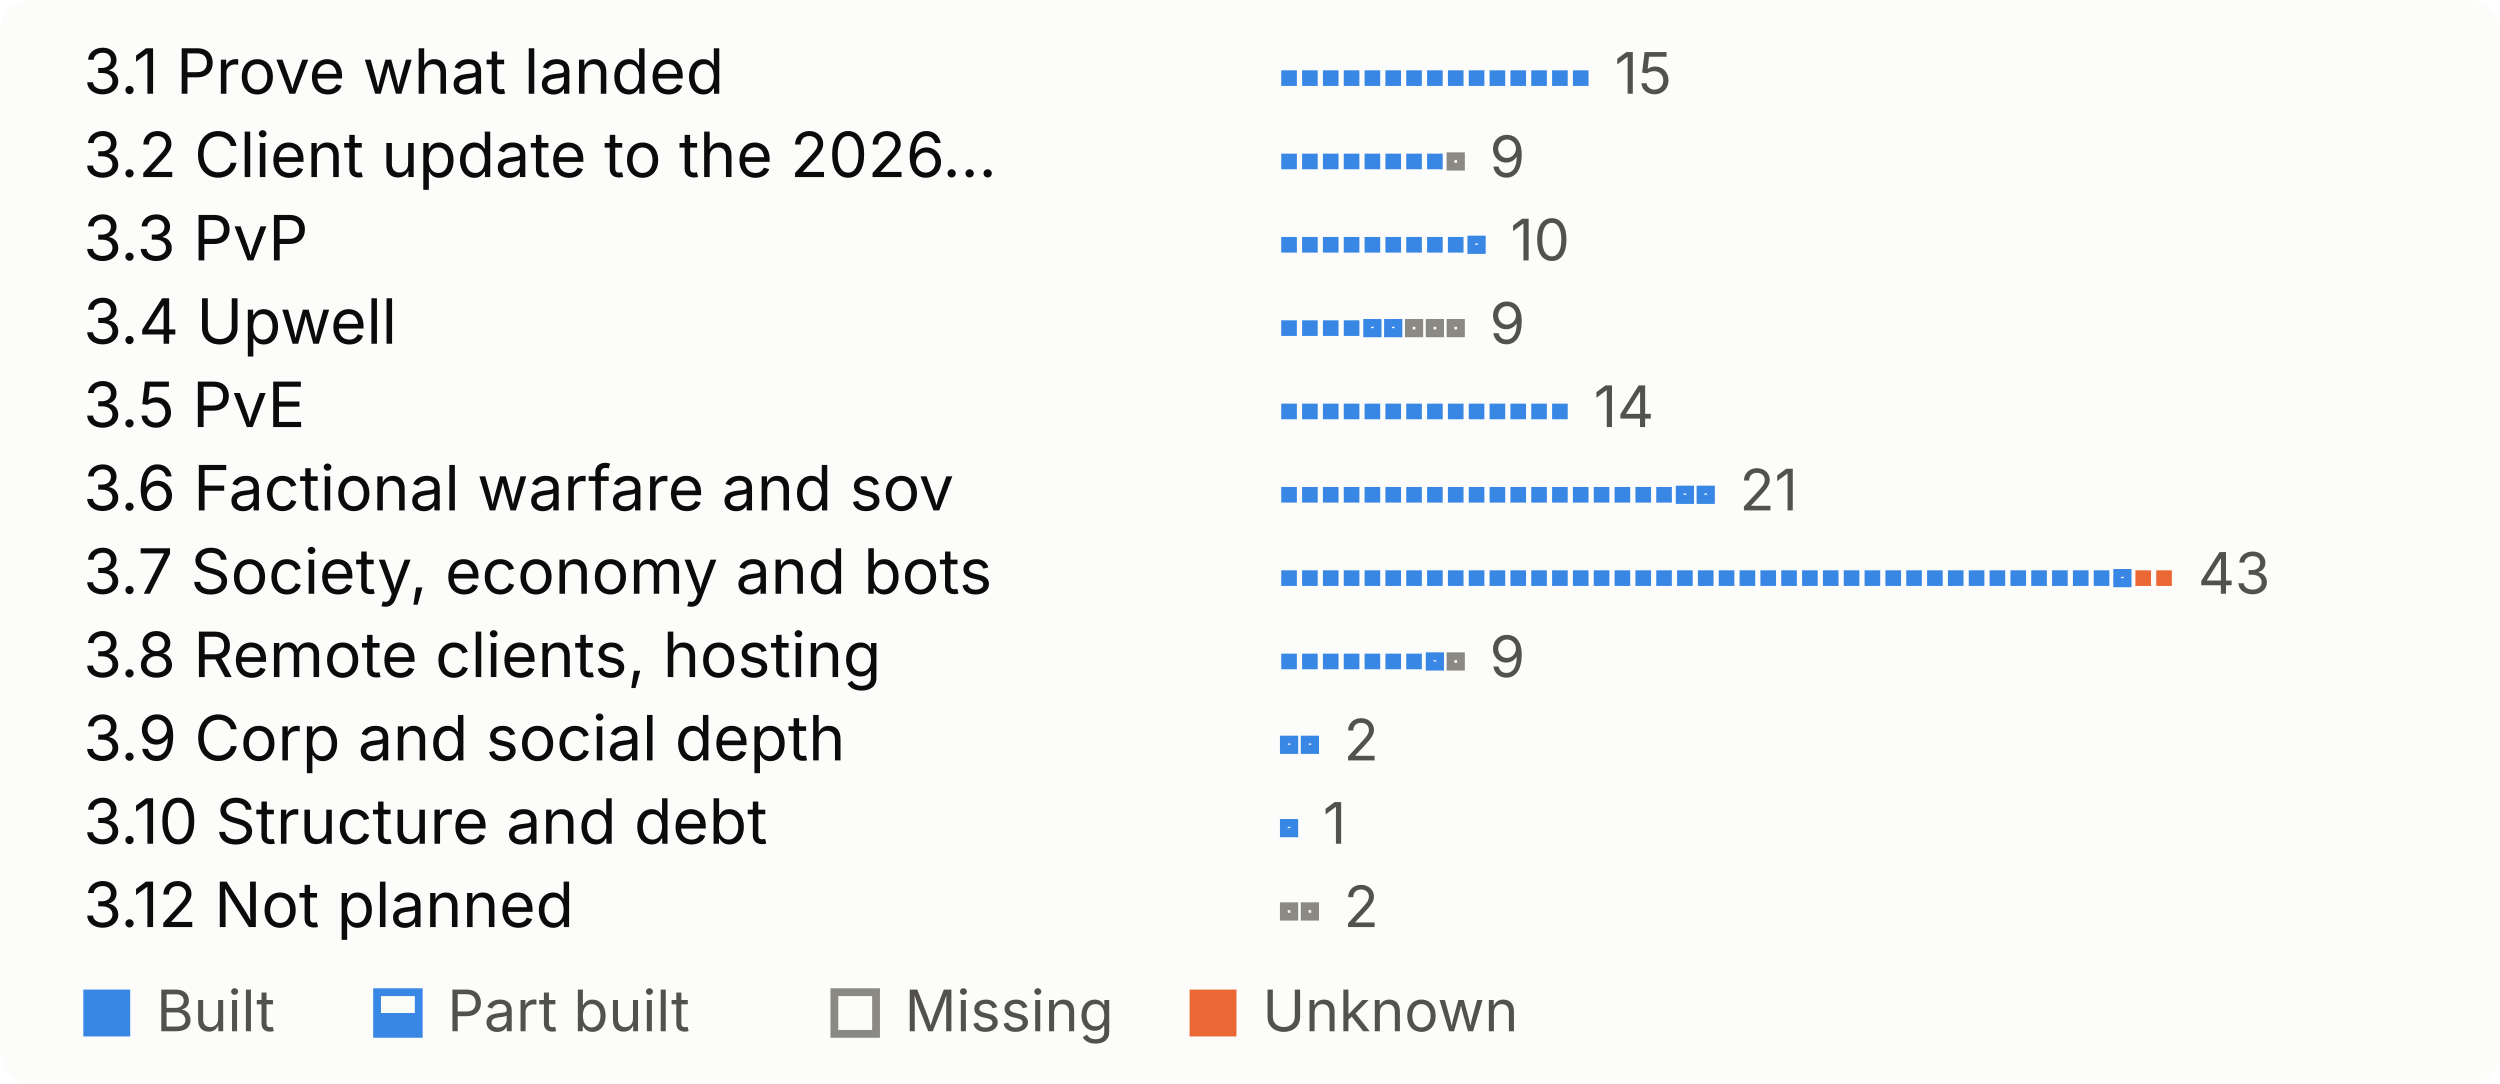
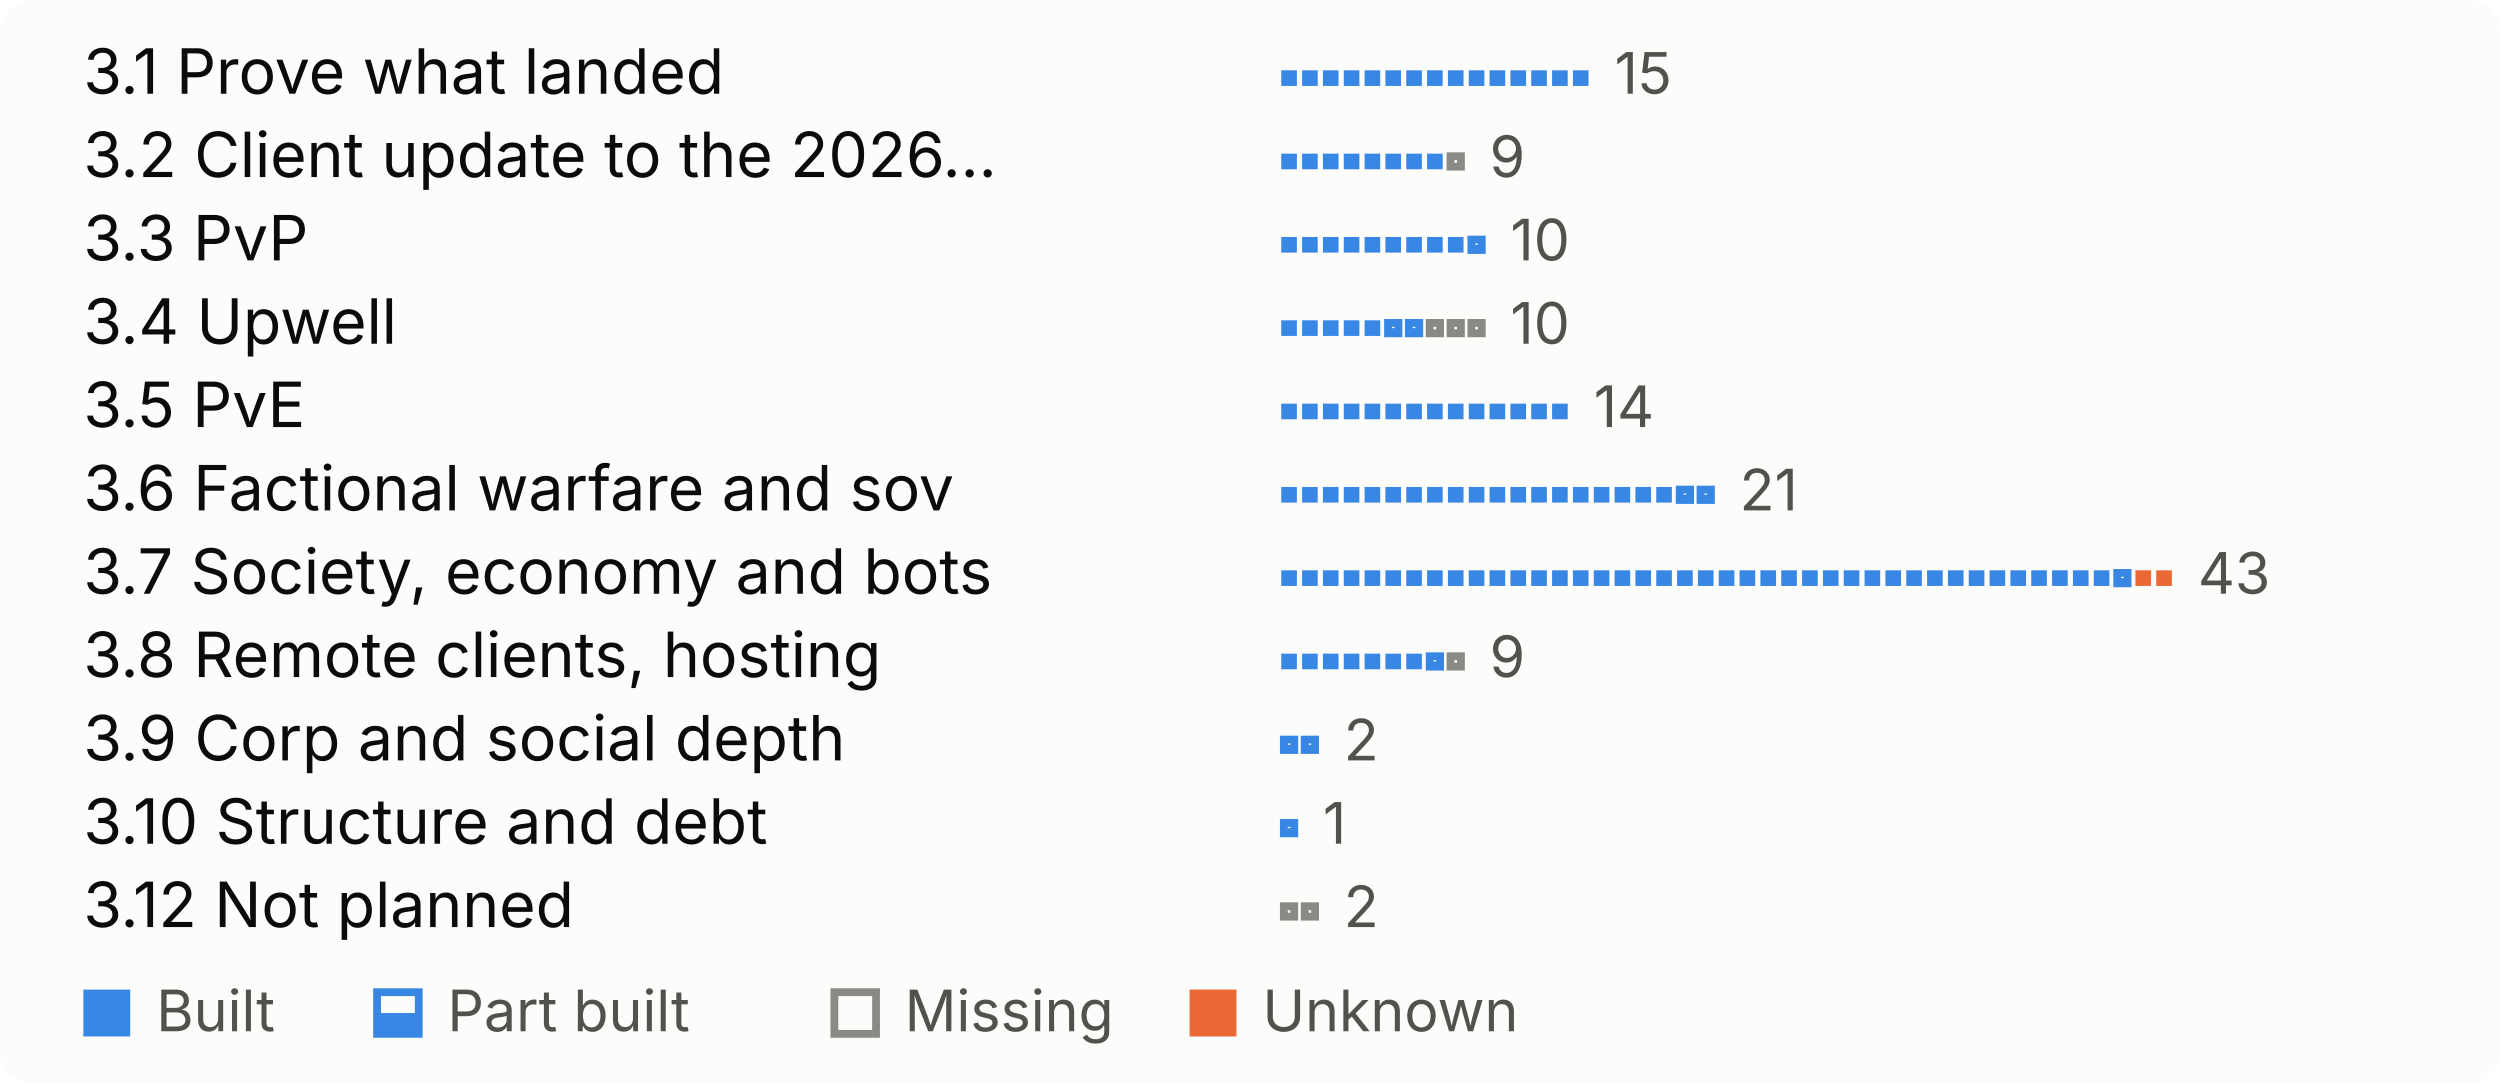
<svg xmlns="http://www.w3.org/2000/svg" width="480" height="208" viewBox="0 0 480 208" role="img" aria-label="What is left, by theme, one mark per open feature">
  <style>
.bg{fill:#fcfcfb}.t{fill:#0b0b0b}.s{fill:#52514e}.rule{fill:#e1e0d9}
.proved{fill:#184f95}.built{fill:#3987e5}.unknown{fill:#eb6834}
.part-o{fill:none;stroke:#3987e5;stroke-width:1.5}.part-f{fill:#3987e5}
.missing{fill:none;stroke:#8a8984;stroke-width:1.5}
.pass{fill:#184f95}.fail{fill:#eb6834}.none{fill:none;stroke:#8a8984;stroke-width:1.5}
@media (prefers-color-scheme:dark){
.bg{fill:#1a1a19}.t{fill:#f0efec}.s{fill:#c3c2b7}.rule{fill:#383835}
.proved{fill:#86b6ef}.built{fill:#3987e5}.unknown{fill:#d95926}
.part-o{stroke:#3987e5}.part-f{fill:#3987e5}
.missing{stroke:#8d8c85}
.pass{fill:#86b6ef}.fail{fill:#d95926}.none{stroke:#8d8c85}
}
text{font-family:system-ui,-apple-system,"Segoe UI",sans-serif;font-size:12px}
.big{font-size:26px;font-weight:600}.b{font-weight:600}.xs{font-size:11px}
</style>
  <rect width="480" height="208" rx="6" class="bg" />
  <text x="16.0" y="18.0" class="t">3.1 Prove what landed</text>
  <rect x="246.0" y="13.5" width="3" height="3" class="built" />
  <rect x="250.0" y="13.5" width="3" height="3" class="built" />
  <rect x="254.0" y="13.5" width="3" height="3" class="built" />
  <rect x="258.0" y="13.5" width="3" height="3" class="built" />
  <rect x="262.0" y="13.5" width="3" height="3" class="built" />
  <rect x="266.0" y="13.5" width="3" height="3" class="built" />
  <rect x="270.0" y="13.5" width="3" height="3" class="built" />
  <rect x="274.0" y="13.5" width="3" height="3" class="built" />
  <rect x="278.0" y="13.5" width="3" height="3" class="built" />
  <rect x="282.0" y="13.5" width="3" height="3" class="built" />
  <rect x="286.0" y="13.5" width="3" height="3" class="built" />
  <rect x="290.0" y="13.5" width="3" height="3" class="built" />
  <rect x="294.0" y="13.5" width="3" height="3" class="built" />
  <rect x="298.0" y="13.5" width="3" height="3" class="built" />
  <rect x="302.0" y="13.5" width="3" height="3" class="built" />
  <text x="310.0" y="18.0" class="s xs">15</text>
  <text x="16.0" y="34.0" class="t">3.2 Client update to the 2026…</text>
  <rect x="246.0" y="29.5" width="3" height="3" class="built" />
  <rect x="250.0" y="29.5" width="3" height="3" class="built" />
  <rect x="254.0" y="29.5" width="3" height="3" class="built" />
  <rect x="258.0" y="29.5" width="3" height="3" class="built" />
  <rect x="262.0" y="29.5" width="3" height="3" class="built" />
  <rect x="266.0" y="29.5" width="3" height="3" class="built" />
  <rect x="270.0" y="29.5" width="3" height="3" class="built" />
  <rect x="274.0" y="29.5" width="3" height="3" class="built" />
  <rect x="278.5" y="30.0" width="2" height="2" fill="none" class="missing" />
  <text x="286.0" y="34.0" class="s xs">9</text>
  <text x="16.0" y="50.0" class="t">3.3 PvP</text>
  <rect x="246.0" y="45.5" width="3" height="3" class="built" />
  <rect x="250.0" y="45.5" width="3" height="3" class="built" />
  <rect x="254.0" y="45.5" width="3" height="3" class="built" />
  <rect x="258.0" y="45.5" width="3" height="3" class="built" />
  <rect x="262.0" y="45.5" width="3" height="3" class="built" />
  <rect x="266.0" y="45.5" width="3" height="3" class="built" />
  <rect x="270.0" y="45.5" width="3" height="3" class="built" />
  <rect x="274.0" y="45.5" width="3" height="3" class="built" />
  <rect x="278.0" y="45.5" width="3" height="3" class="built" />
  <rect x="282.5" y="46.0" width="2" height="2" fill="none" class="part-o" />
  <rect x="282.0" y="47.0" width="3" height="1.5" class="part-f" />
  <text x="290.0" y="50.0" class="s xs">10</text>
  <text x="16.0" y="66.0" class="t">3.4 Upwell</text>
  <rect x="246.0" y="61.5" width="3" height="3" class="built" />
  <rect x="250.0" y="61.5" width="3" height="3" class="built" />
  <rect x="254.0" y="61.5" width="3" height="3" class="built" />
  <rect x="258.0" y="61.5" width="3" height="3" class="built" />
-   <rect x="262.5" y="62.0" width="2" height="2" fill="none" class="part-o" />
-   <rect x="262.0" y="63.0" width="3" height="1.5" class="part-f" />
+   <rect x="262.0" y="61.5" width="3" height="3" class="built" />
  <rect x="266.5" y="62.0" width="2" height="2" fill="none" class="part-o" />
  <rect x="266.0" y="63.0" width="3" height="1.5" class="part-f" />
-   <rect x="270.5" y="62.0" width="2" height="2" fill="none" class="missing" />
+   <rect x="270.5" y="62.0" width="2" height="2" fill="none" class="part-o" />
+   <rect x="270.0" y="63.0" width="3" height="1.5" class="part-f" />
  <rect x="274.5" y="62.0" width="2" height="2" fill="none" class="missing" />
  <rect x="278.5" y="62.0" width="2" height="2" fill="none" class="missing" />
-   <text x="286.0" y="66.0" class="s xs">9</text>
+   <rect x="282.5" y="62.0" width="2" height="2" fill="none" class="missing" />
+   <text x="290.0" y="66.0" class="s xs">10</text>
  <text x="16.0" y="82.0" class="t">3.5 PvE</text>
  <rect x="246.0" y="77.5" width="3" height="3" class="built" />
  <rect x="250.0" y="77.5" width="3" height="3" class="built" />
  <rect x="254.0" y="77.5" width="3" height="3" class="built" />
  <rect x="258.0" y="77.5" width="3" height="3" class="built" />
  <rect x="262.0" y="77.5" width="3" height="3" class="built" />
  <rect x="266.0" y="77.5" width="3" height="3" class="built" />
  <rect x="270.0" y="77.5" width="3" height="3" class="built" />
  <rect x="274.0" y="77.5" width="3" height="3" class="built" />
  <rect x="278.0" y="77.5" width="3" height="3" class="built" />
  <rect x="282.0" y="77.5" width="3" height="3" class="built" />
  <rect x="286.0" y="77.5" width="3" height="3" class="built" />
  <rect x="290.0" y="77.5" width="3" height="3" class="built" />
  <rect x="294.0" y="77.5" width="3" height="3" class="built" />
  <rect x="298.0" y="77.5" width="3" height="3" class="built" />
  <text x="306.0" y="82.0" class="s xs">14</text>
  <text x="16.0" y="98.0" class="t">3.6 Factional warfare and sov</text>
  <rect x="246.0" y="93.5" width="3" height="3" class="built" />
  <rect x="250.0" y="93.5" width="3" height="3" class="built" />
  <rect x="254.0" y="93.5" width="3" height="3" class="built" />
  <rect x="258.0" y="93.5" width="3" height="3" class="built" />
  <rect x="262.0" y="93.5" width="3" height="3" class="built" />
  <rect x="266.0" y="93.5" width="3" height="3" class="built" />
  <rect x="270.0" y="93.5" width="3" height="3" class="built" />
  <rect x="274.0" y="93.5" width="3" height="3" class="built" />
  <rect x="278.0" y="93.5" width="3" height="3" class="built" />
  <rect x="282.0" y="93.5" width="3" height="3" class="built" />
  <rect x="286.0" y="93.5" width="3" height="3" class="built" />
  <rect x="290.0" y="93.5" width="3" height="3" class="built" />
  <rect x="294.0" y="93.5" width="3" height="3" class="built" />
  <rect x="298.0" y="93.5" width="3" height="3" class="built" />
  <rect x="302.0" y="93.5" width="3" height="3" class="built" />
  <rect x="306.0" y="93.5" width="3" height="3" class="built" />
  <rect x="310.0" y="93.5" width="3" height="3" class="built" />
  <rect x="314.0" y="93.5" width="3" height="3" class="built" />
  <rect x="318.0" y="93.5" width="3" height="3" class="built" />
  <rect x="322.5" y="94.0" width="2" height="2" fill="none" class="part-o" />
  <rect x="322.0" y="95.0" width="3" height="1.5" class="part-f" />
  <rect x="326.5" y="94.0" width="2" height="2" fill="none" class="part-o" />
  <rect x="326.0" y="95.0" width="3" height="1.5" class="part-f" />
  <text x="334.0" y="98.0" class="s xs">21</text>
  <text x="16.0" y="114.0" class="t">3.7 Society, economy and bots</text>
  <rect x="246.0" y="109.5" width="3" height="3" class="built" />
  <rect x="250.0" y="109.5" width="3" height="3" class="built" />
  <rect x="254.0" y="109.5" width="3" height="3" class="built" />
  <rect x="258.0" y="109.5" width="3" height="3" class="built" />
  <rect x="262.0" y="109.5" width="3" height="3" class="built" />
  <rect x="266.0" y="109.5" width="3" height="3" class="built" />
  <rect x="270.0" y="109.5" width="3" height="3" class="built" />
  <rect x="274.0" y="109.5" width="3" height="3" class="built" />
  <rect x="278.0" y="109.5" width="3" height="3" class="built" />
  <rect x="282.0" y="109.5" width="3" height="3" class="built" />
  <rect x="286.0" y="109.5" width="3" height="3" class="built" />
  <rect x="290.0" y="109.5" width="3" height="3" class="built" />
  <rect x="294.0" y="109.5" width="3" height="3" class="built" />
  <rect x="298.0" y="109.5" width="3" height="3" class="built" />
  <rect x="302.0" y="109.5" width="3" height="3" class="built" />
  <rect x="306.0" y="109.5" width="3" height="3" class="built" />
  <rect x="310.0" y="109.5" width="3" height="3" class="built" />
  <rect x="314.0" y="109.5" width="3" height="3" class="built" />
  <rect x="318.0" y="109.5" width="3" height="3" class="built" />
  <rect x="322.0" y="109.5" width="3" height="3" class="built" />
  <rect x="326.0" y="109.5" width="3" height="3" class="built" />
  <rect x="330.0" y="109.5" width="3" height="3" class="built" />
  <rect x="334.0" y="109.5" width="3" height="3" class="built" />
  <rect x="338.0" y="109.5" width="3" height="3" class="built" />
  <rect x="342.0" y="109.5" width="3" height="3" class="built" />
  <rect x="346.0" y="109.5" width="3" height="3" class="built" />
  <rect x="350.0" y="109.5" width="3" height="3" class="built" />
  <rect x="354.0" y="109.5" width="3" height="3" class="built" />
  <rect x="358.0" y="109.5" width="3" height="3" class="built" />
  <rect x="362.0" y="109.5" width="3" height="3" class="built" />
  <rect x="366.0" y="109.5" width="3" height="3" class="built" />
  <rect x="370.0" y="109.5" width="3" height="3" class="built" />
  <rect x="374.0" y="109.5" width="3" height="3" class="built" />
  <rect x="378.0" y="109.5" width="3" height="3" class="built" />
  <rect x="382.0" y="109.5" width="3" height="3" class="built" />
  <rect x="386.0" y="109.5" width="3" height="3" class="built" />
  <rect x="390.0" y="109.5" width="3" height="3" class="built" />
  <rect x="394.0" y="109.5" width="3" height="3" class="built" />
  <rect x="398.0" y="109.5" width="3" height="3" class="built" />
  <rect x="402.0" y="109.5" width="3" height="3" class="built" />
  <rect x="406.5" y="110.0" width="2" height="2" fill="none" class="part-o" />
  <rect x="406.0" y="111.0" width="3" height="1.5" class="part-f" />
  <rect x="410.0" y="109.5" width="3" height="3" class="unknown" />
  <rect x="414.0" y="109.5" width="3" height="3" class="unknown" />
  <text x="422.0" y="114.0" class="s xs">43</text>
  <text x="16.0" y="130.0" class="t">3.8 Remote clients, hosting</text>
  <rect x="246.0" y="125.5" width="3" height="3" class="built" />
  <rect x="250.0" y="125.5" width="3" height="3" class="built" />
  <rect x="254.0" y="125.5" width="3" height="3" class="built" />
  <rect x="258.0" y="125.5" width="3" height="3" class="built" />
  <rect x="262.0" y="125.5" width="3" height="3" class="built" />
  <rect x="266.0" y="125.5" width="3" height="3" class="built" />
  <rect x="270.0" y="125.5" width="3" height="3" class="built" />
  <rect x="274.5" y="126.0" width="2" height="2" fill="none" class="part-o" />
  <rect x="274.0" y="127.0" width="3" height="1.5" class="part-f" />
  <rect x="278.5" y="126.0" width="2" height="2" fill="none" class="missing" />
  <text x="286.0" y="130.0" class="s xs">9</text>
  <text x="16.0" y="146.0" class="t">3.9 Corp and social depth</text>
  <rect x="246.5" y="142.0" width="2" height="2" fill="none" class="part-o" />
  <rect x="246.0" y="143.0" width="3" height="1.5" class="part-f" />
  <rect x="250.5" y="142.0" width="2" height="2" fill="none" class="part-o" />
  <rect x="250.0" y="143.0" width="3" height="1.5" class="part-f" />
  <text x="258.0" y="146.0" class="s xs">2</text>
  <text x="16.0" y="162.0" class="t">3.10 Structure and debt</text>
  <rect x="246.5" y="158.0" width="2" height="2" fill="none" class="part-o" />
  <rect x="246.0" y="159.0" width="3" height="1.5" class="part-f" />
  <text x="254.0" y="162.0" class="s xs">1</text>
  <text x="16.0" y="178.0" class="t">3.12 Not planned</text>
  <rect x="246.5" y="174.0" width="2" height="2" fill="none" class="missing" />
  <rect x="250.5" y="174.0" width="2" height="2" fill="none" class="missing" />
  <text x="258.0" y="178.0" class="s xs">2</text>
  <rect x="16.0" y="190.0" width="9" height="9" class="built" />
  <text x="30.0" y="198.0" class="s xs">Built</text>
  <rect x="72.4" y="190.5" width="8" height="8" fill="none" class="part-o" />
  <rect x="71.9" y="194.5" width="9" height="4.5" class="part-f" />
  <text x="85.9" y="198.0" class="s xs">Part built</text>
  <rect x="160.2" y="190.5" width="8" height="8" fill="none" class="missing" />
  <text x="173.7" y="198.0" class="s xs">Missing</text>
  <rect x="228.4" y="190.0" width="9" height="9" class="unknown" />
  <text x="242.4" y="198.0" class="s xs">Unknown</text>
</svg>
